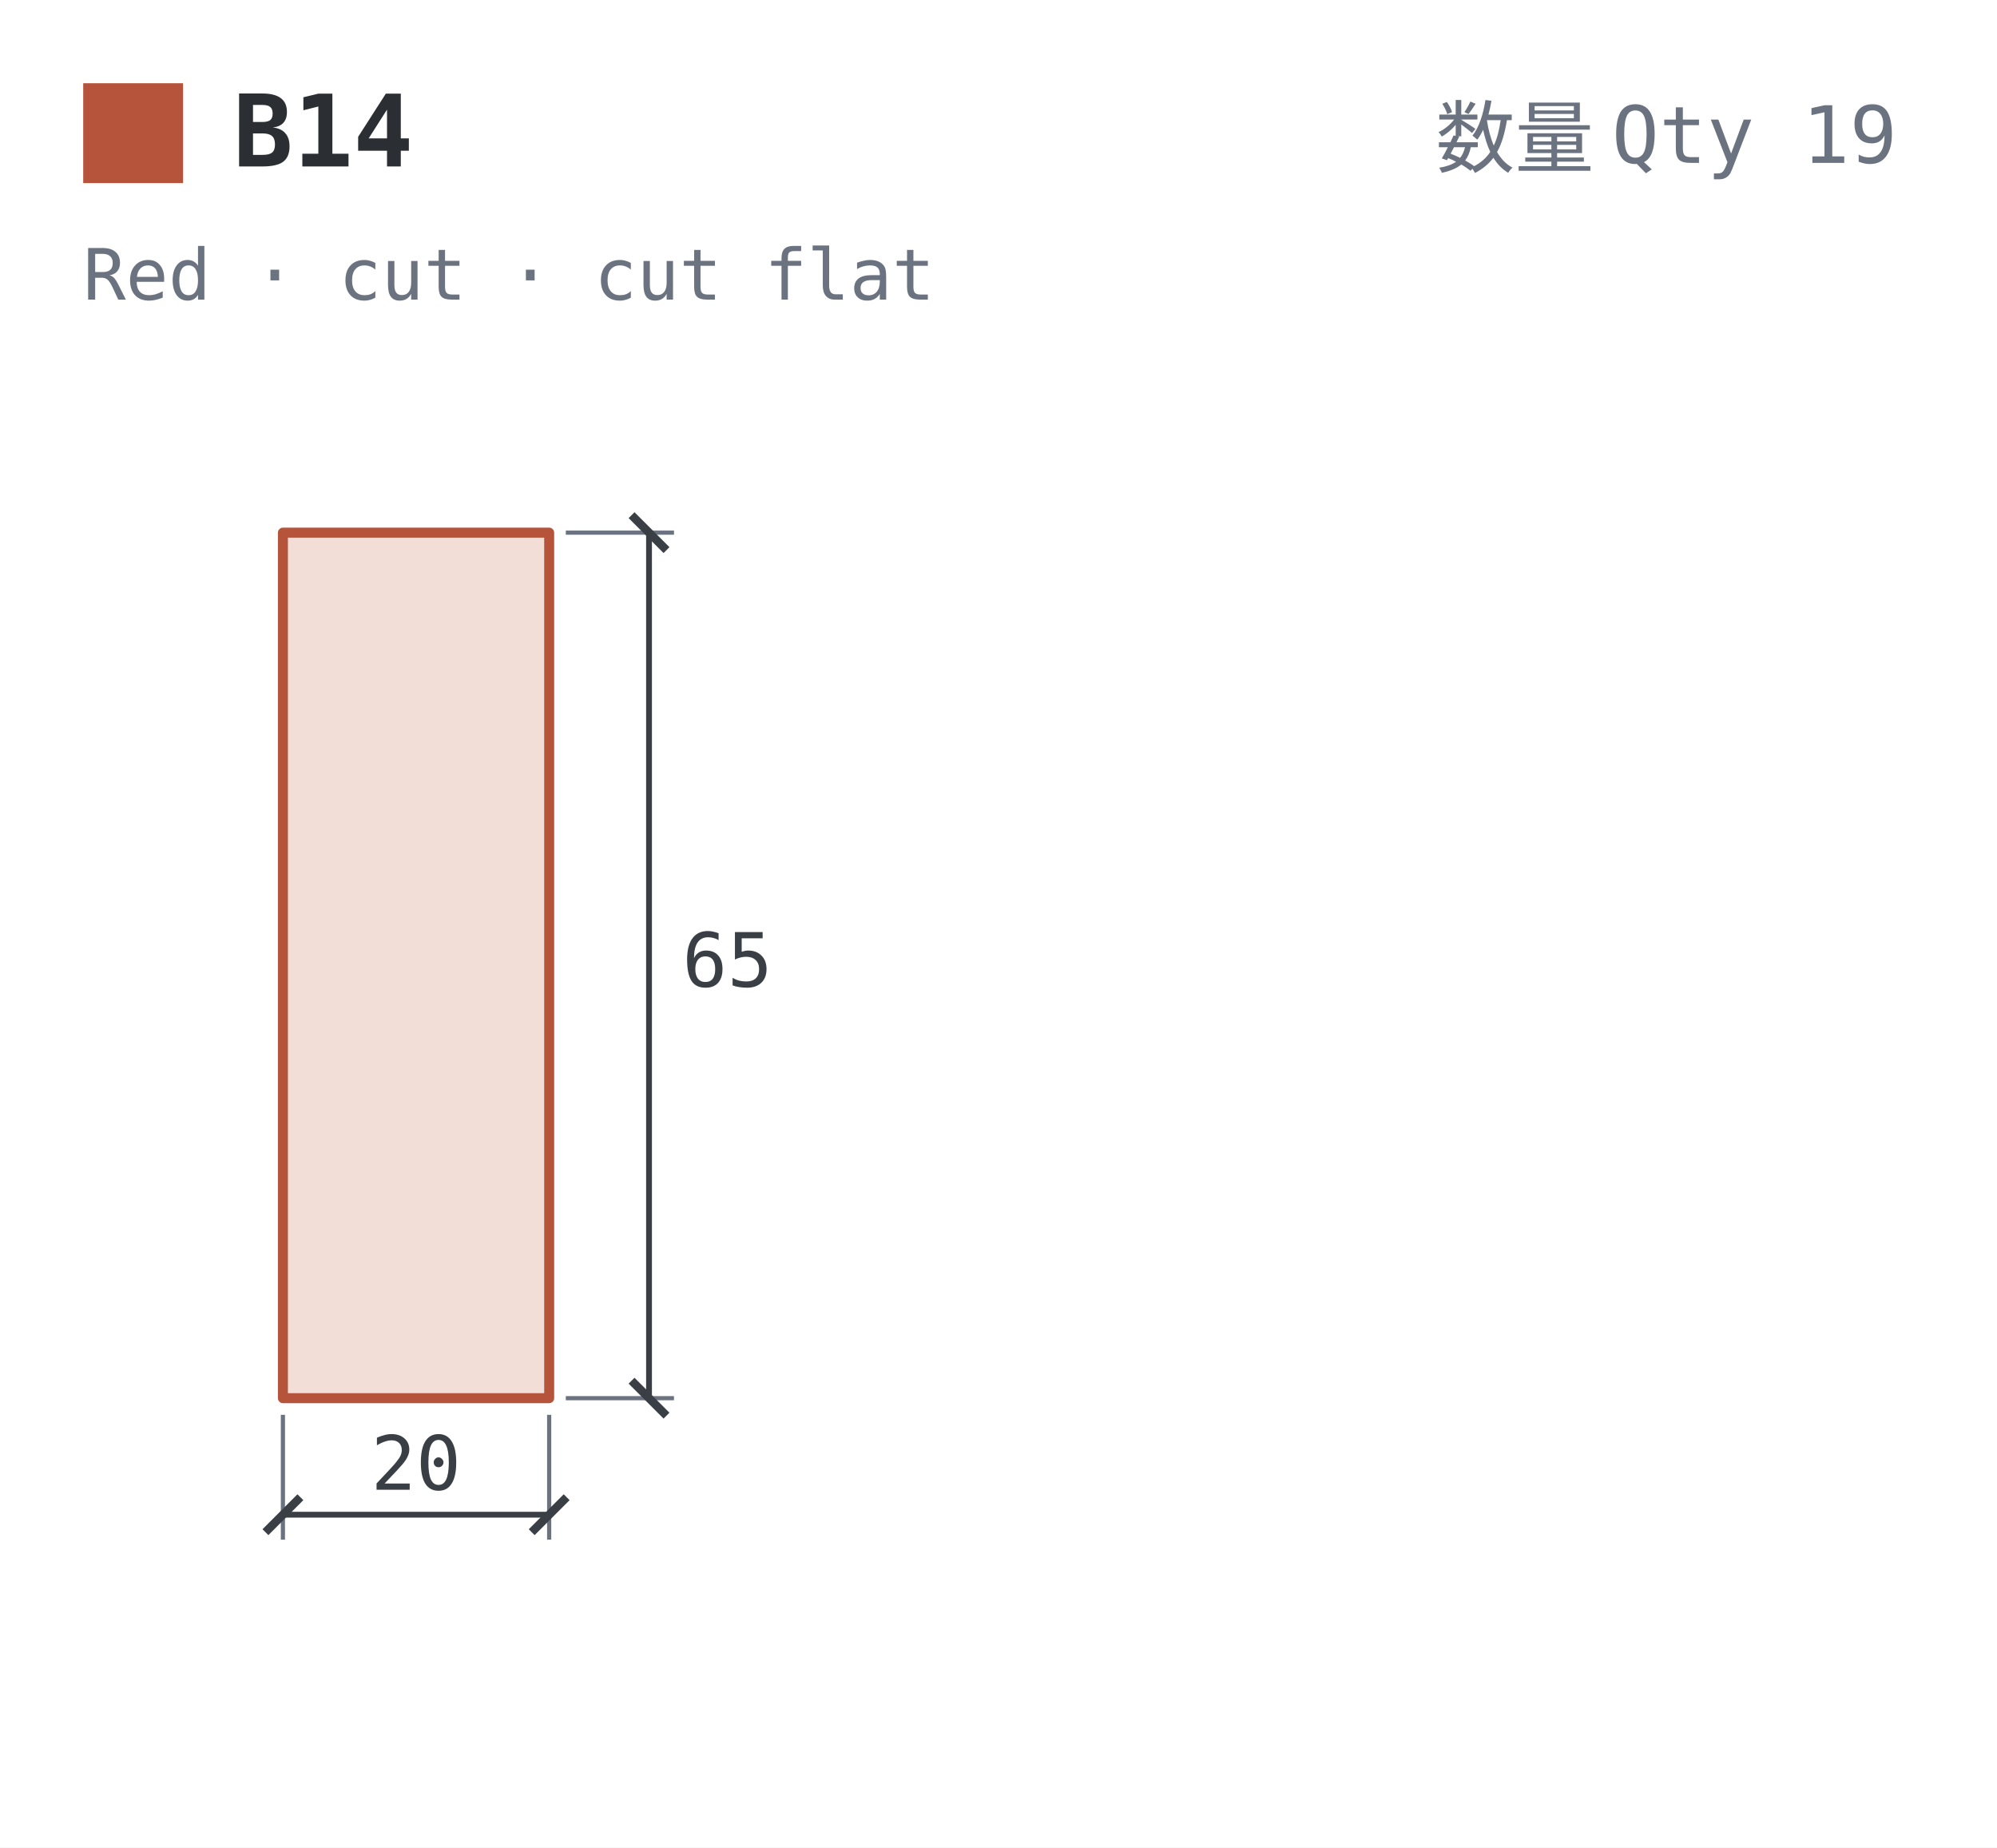
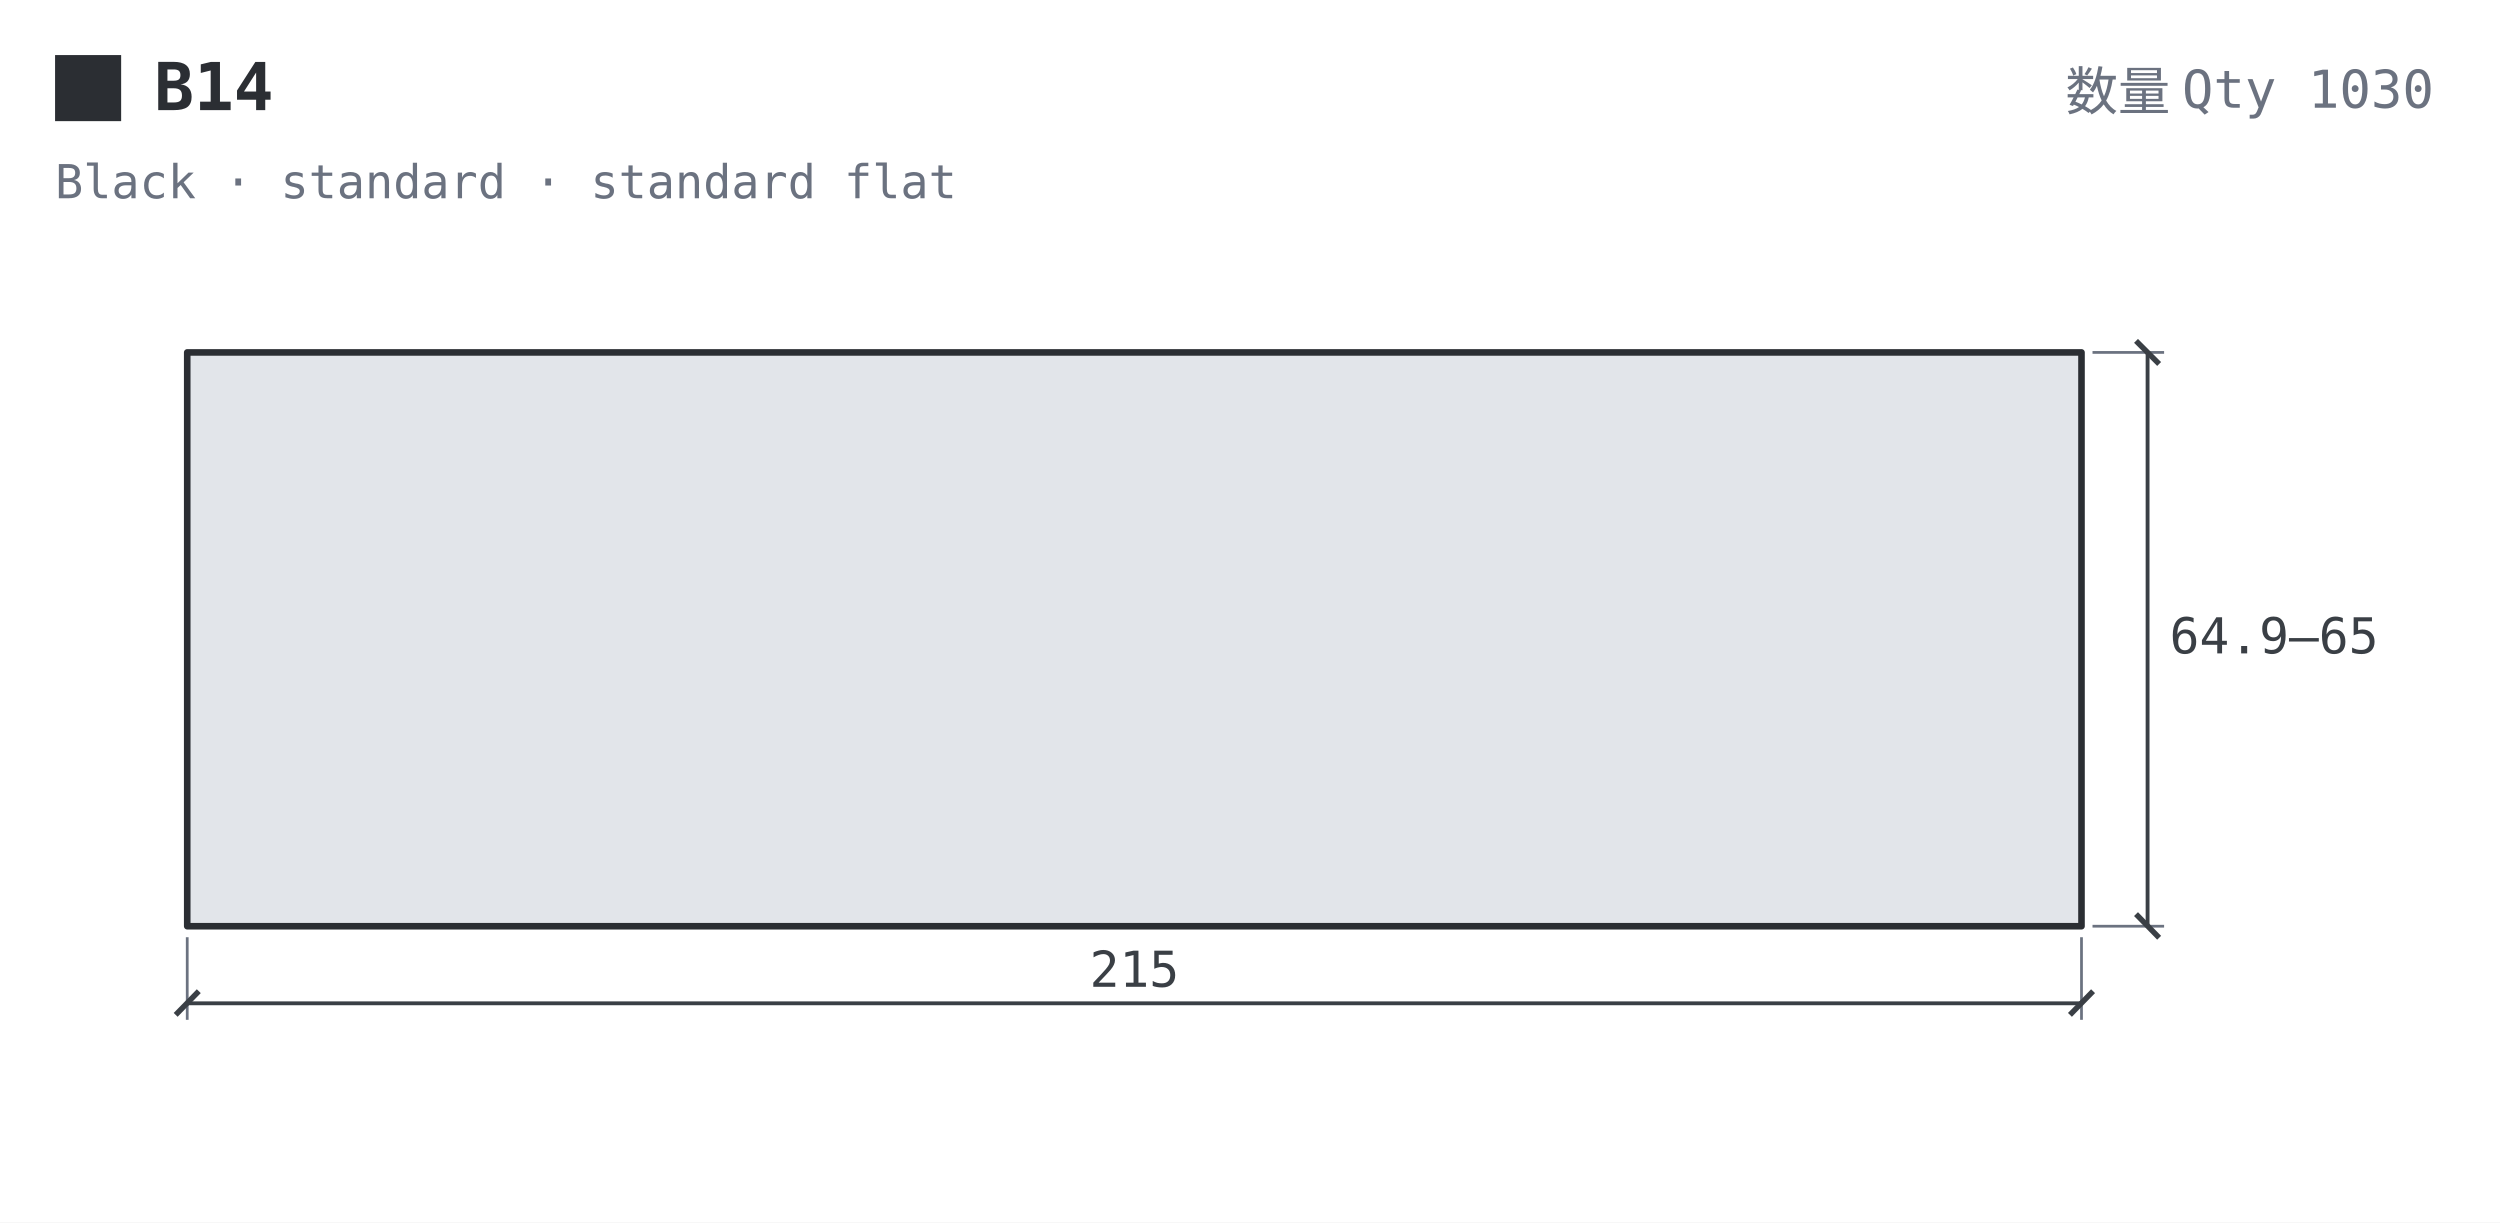
- <svg xmlns="http://www.w3.org/2000/svg" viewBox="0 0 240 222" width="240" height="222">
-   <rect width="240" height="222" fill="#ffffff" />
-   <rect x="10.0" y="10.0" width="12.0" height="12.0" fill="#b5543b" stroke="none" />
+ <svg xmlns="http://www.w3.org/2000/svg" viewBox="0 0 454 222" width="454" height="222">
+   <rect width="454" height="222" fill="#ffffff" />
+   <rect x="10.0" y="10.0" width="12.0" height="12.0" fill="#2b2e33" stroke="none" />
  <text x="28.0" y="20.0" font-family="ui-monospace,'SFMono-Regular',Menlo,Consolas,monospace" font-size="12" fill="#2b2e33" text-anchor="start" font-weight="600">B14</text>
-   <text x="228.0" y="20.0" font-family="ui-monospace,'SFMono-Regular',Menlo,Consolas,monospace" font-size="9.5" fill="#6b7280" text-anchor="end">数量 Qty 19</text>
-   <text x="10.0" y="36.0" font-family="ui-monospace,'SFMono-Regular',Menlo,Consolas,monospace" font-size="8.5" fill="#6b7280" text-anchor="start">Red · cut · cut flat</text>
-   <polygon points="34.0,64.0 66.0,64.0 66.0,168.0 34.0,168.0" fill="#f3ded7" stroke="#b5543b" stroke-width="1.2" stroke-linejoin="round" />
-   <line x1="34.0" y1="170.0" x2="34.0" y2="185.0" stroke="#6b7280" stroke-width="0.5" />
-   <line x1="66.0" y1="170.0" x2="66.0" y2="185.0" stroke="#6b7280" stroke-width="0.5" />
-   <line x1="34.0" y1="182.0" x2="66.0" y2="182.0" stroke="#3a3f45" stroke-width="0.7" />
-   <line x1="31.9" y1="184.1" x2="36.1" y2="179.9" stroke="#3a3f45" stroke-width="1" />
-   <line x1="63.9" y1="184.1" x2="68.1" y2="179.9" stroke="#3a3f45" stroke-width="1" />
-   <text x="50.0" y="179.0" font-family="ui-monospace,'SFMono-Regular',Menlo,Consolas,monospace" font-size="9" fill="#3a3f45" text-anchor="middle">20</text>
-   <line x1="68.0" y1="64.0" x2="81.0" y2="64.0" stroke="#6b7280" stroke-width="0.5" />
-   <line x1="68.0" y1="168.0" x2="81.0" y2="168.0" stroke="#6b7280" stroke-width="0.5" />
-   <line x1="78.0" y1="64.0" x2="78.0" y2="168.0" stroke="#3a3f45" stroke-width="0.7" />
-   <line x1="75.9" y1="61.9" x2="80.1" y2="66.1" stroke="#3a3f45" stroke-width="1" />
-   <line x1="75.9" y1="165.9" x2="80.1" y2="170.1" stroke="#3a3f45" stroke-width="1" />
-   <text x="82.0" y="116.0" font-family="ui-monospace,'SFMono-Regular',Menlo,Consolas,monospace" font-size="9" fill="#3a3f45" text-anchor="start" dominant-baseline="middle">65</text>
+   <text x="442.0" y="20.0" font-family="ui-monospace,'SFMono-Regular',Menlo,Consolas,monospace" font-size="9.5" fill="#6b7280" text-anchor="end">数量 Qty 1030</text>
+   <text x="10.0" y="36.0" font-family="ui-monospace,'SFMono-Regular',Menlo,Consolas,monospace" font-size="8.5" fill="#6b7280" text-anchor="start">Black · standard · standard flat</text>
+   <polygon points="378.0,168.2 34.0,168.2 34.0,64.0 378.0,64.0" fill="#e2e5ea" stroke="#2b2e33" stroke-width="1.2" stroke-linejoin="round" />
+   <line x1="34.0" y1="170.2" x2="34.0" y2="185.2" stroke="#6b7280" stroke-width="0.5" />
+   <line x1="378.0" y1="170.2" x2="378.0" y2="185.2" stroke="#6b7280" stroke-width="0.5" />
+   <line x1="34.0" y1="182.2" x2="378.0" y2="182.2" stroke="#3a3f45" stroke-width="0.7" />
+   <line x1="31.9" y1="184.3" x2="36.1" y2="180.0" stroke="#3a3f45" stroke-width="1" />
+   <line x1="375.9" y1="184.3" x2="380.1" y2="180.0" stroke="#3a3f45" stroke-width="1" />
+   <text x="206.0" y="179.2" font-family="ui-monospace,'SFMono-Regular',Menlo,Consolas,monospace" font-size="9" fill="#3a3f45" text-anchor="middle">215</text>
+   <line x1="380.0" y1="64.0" x2="393.0" y2="64.0" stroke="#6b7280" stroke-width="0.5" />
+   <line x1="380.0" y1="168.2" x2="393.0" y2="168.2" stroke="#6b7280" stroke-width="0.5" />
+   <line x1="390.0" y1="64.0" x2="390.0" y2="168.2" stroke="#3a3f45" stroke-width="0.7" />
+   <line x1="387.9" y1="61.9" x2="392.1" y2="66.1" stroke="#3a3f45" stroke-width="1" />
+   <line x1="387.9" y1="166.0" x2="392.1" y2="170.3" stroke="#3a3f45" stroke-width="1" />
+   <text x="394.0" y="116.1" font-family="ui-monospace,'SFMono-Regular',Menlo,Consolas,monospace" font-size="9" fill="#3a3f45" text-anchor="start" dominant-baseline="middle">64.9–65</text>
</svg>
